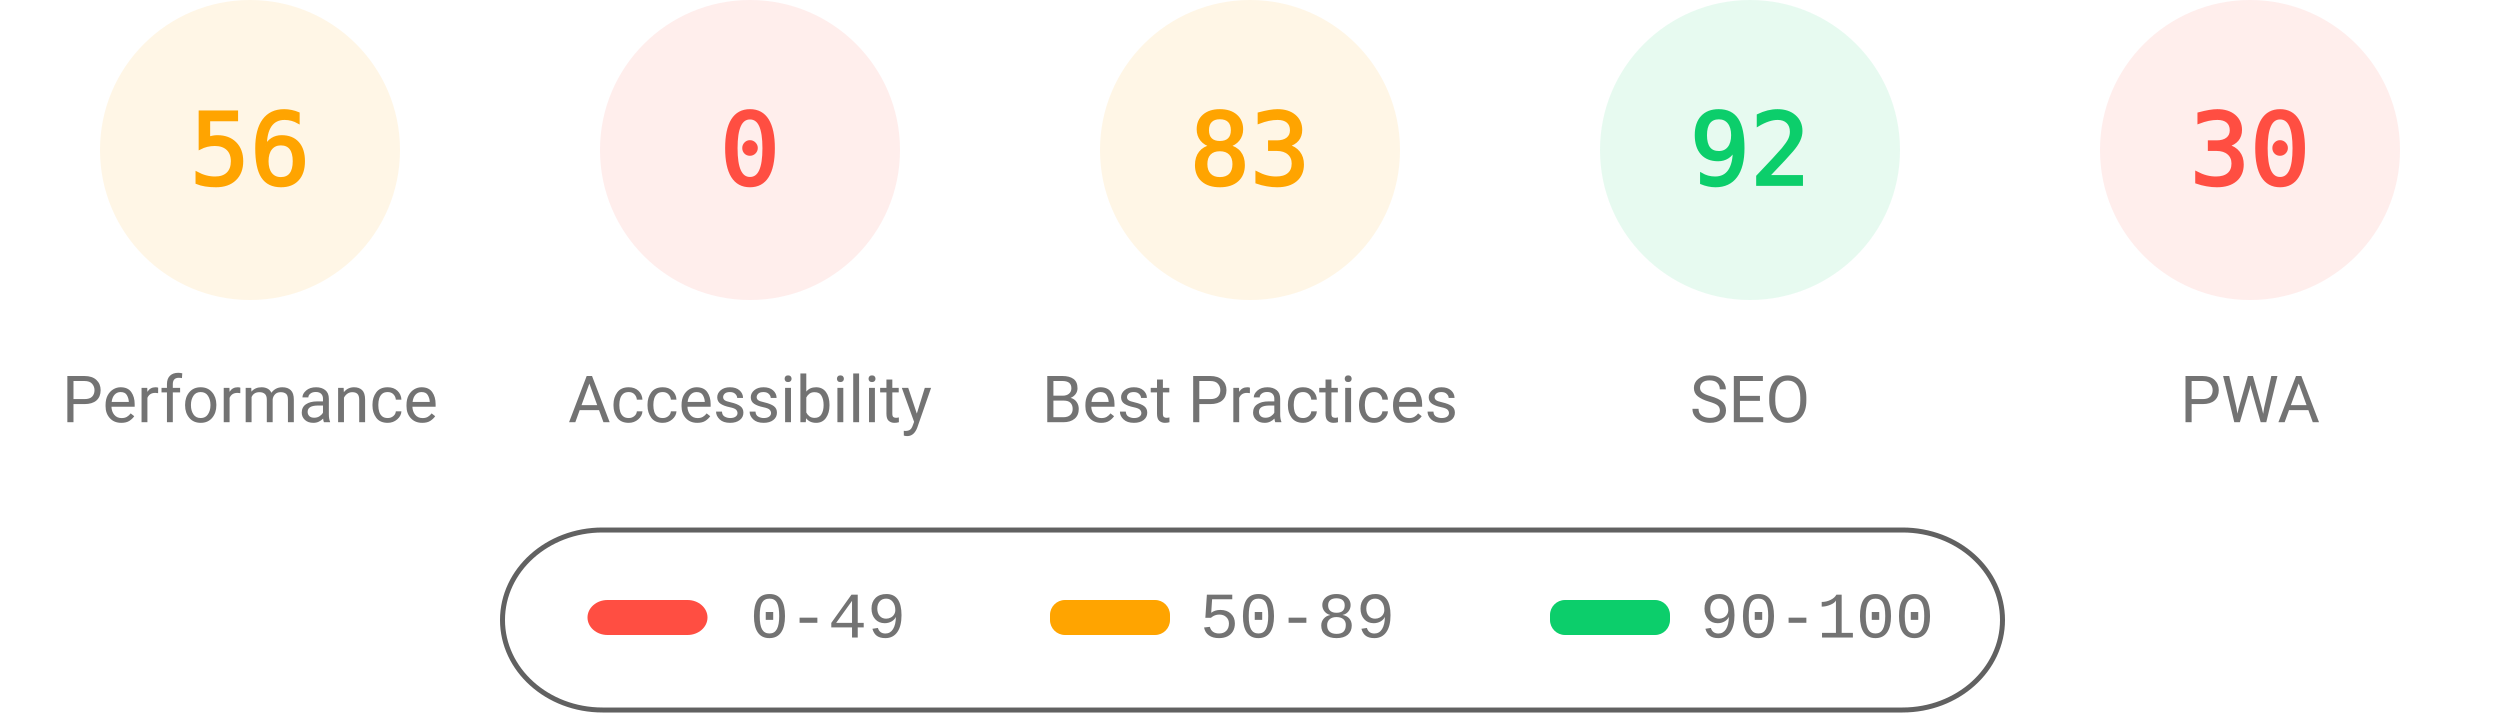
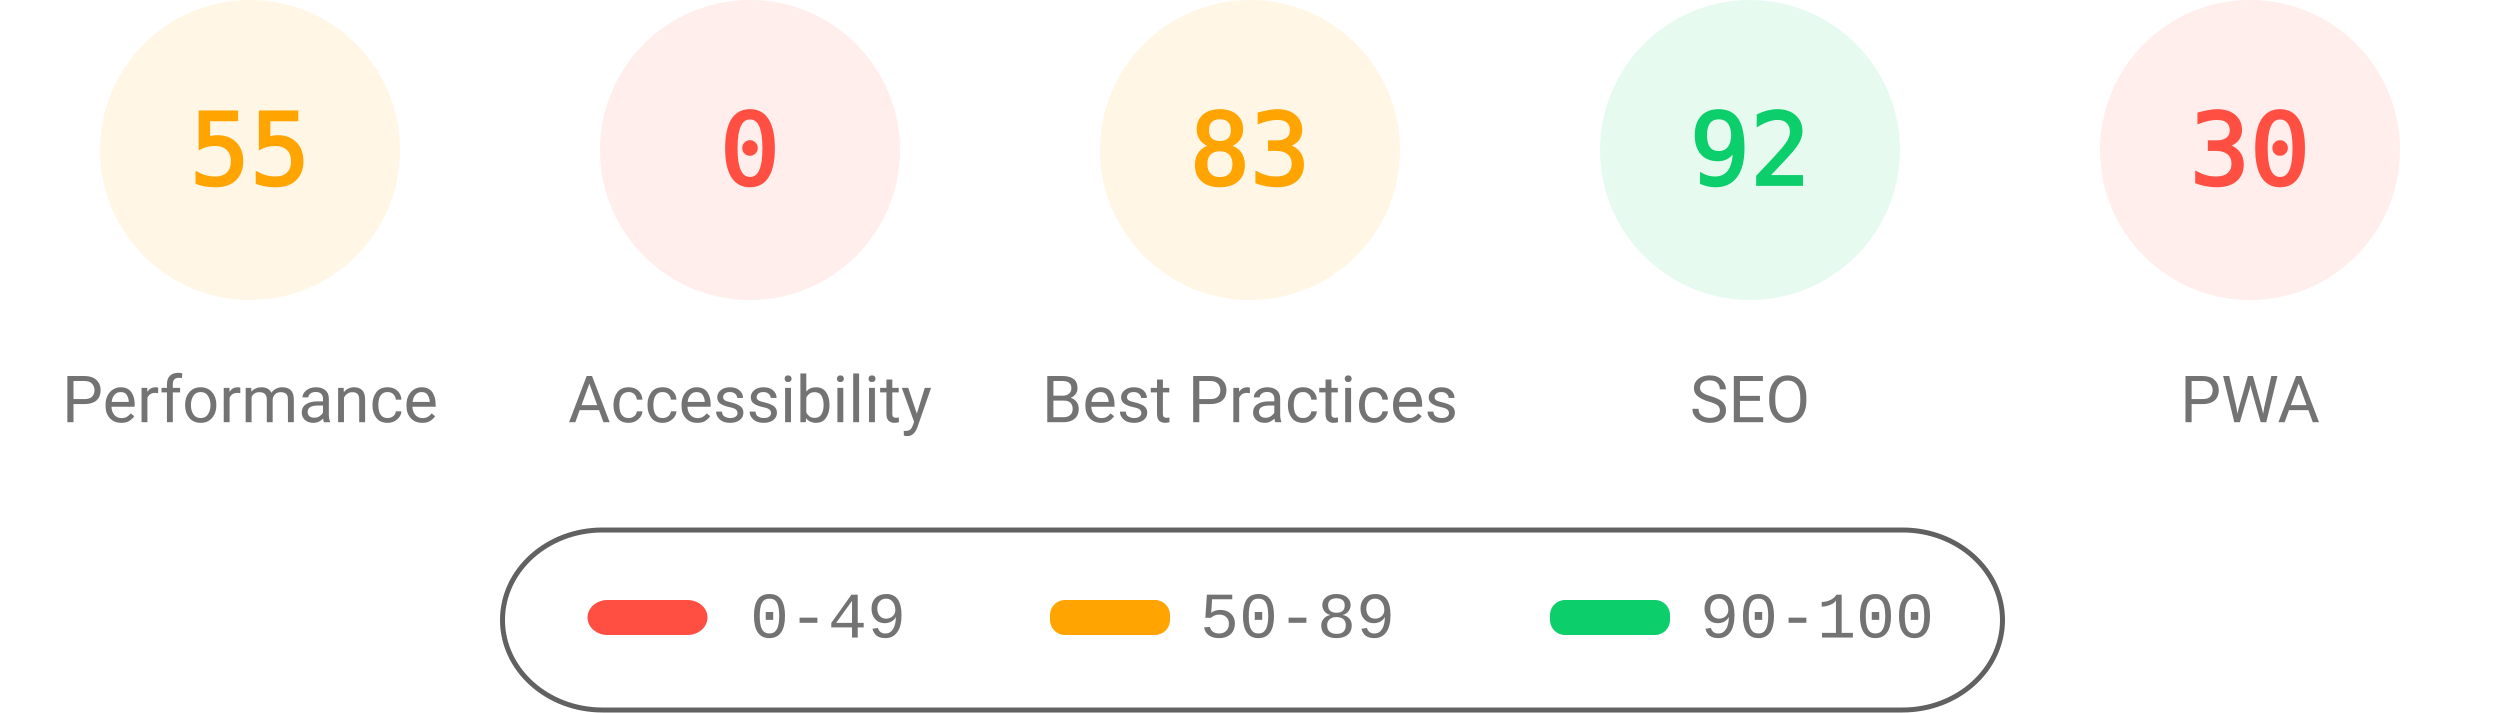
<svg xmlns="http://www.w3.org/2000/svg" fill="none" width="1000" height="285">
  <style>.gauge-base{opacity:.1}.gauge-arc{fill:none;animation-delay:250ms;stroke-linecap:round;transform:rotate(-90deg);transform-origin:100px 60px;animation:load-gauge 1s ease forwards}.guage-text{font-size:40px;font-family:monospace;text-align:center}.guage-red{color:#ff4e42;fill:#ff4e42;stroke:#ff4e42}.guage-orange{color:#ffa400;fill:#ffa400;stroke:#ffa400}.guage-green{color:#0cce6b;fill:#0cce6b;stroke:#0cce6b}.guage-undefined{color:#5c5c5c;fill:#5c5c5c;stroke:#5c5c5c}.guage-title{color:#737373;fill:#737373;stroke:none;font-size:26px;line-height:26px;font-family:Roboto,Halvetica,Arial,sans-serif}@keyframes load-gauge{from{stroke-dasharray:0 352.858}}</style>
  <svg class="guage-div guage-perf guage-orange" viewBox="0 0 200 200" width="200" height="200">
    <circle class="gauge-base" r="56" cx="100" cy="60" stroke-width="8" />
-     <circle class="gauge-arc guage-arc-1" r="56" cx="100" cy="60" stroke-width="8" style="stroke-dasharray:197.04,351.858" />
-     <text class="guage-text" x="100" y="60" alignment-baseline="central" dominant-baseline="central" text-anchor="middle">56</text>
+     <circle class="gauge-arc guage-arc-1" r="56" cx="100" cy="60" stroke-width="8" style="stroke-dasharray:193.522,351.858" />
+     <text class="guage-text" x="100" y="60" alignment-baseline="central" dominant-baseline="central" text-anchor="middle">55</text>
    <text class="guage-title" x="100" y="160" alignment-baseline="central" dominant-baseline="central" text-anchor="middle">Performance</text>
  </svg>
  <svg class="guage-div guage-acc guage-red" viewBox="0 0 200 200" width="200" height="200" x="200">
    <circle class="gauge-base" r="56" cx="100" cy="60" stroke-width="8" />
    <circle class="gauge-arc guage-arc-2" r="56" cx="100" cy="60" stroke-width="8" style="stroke-dasharray:0,351.858" />
    <text class="guage-text" x="100" y="60" alignment-baseline="central" dominant-baseline="central" text-anchor="middle">0</text>
    <text class="guage-title" x="100" y="160" alignment-baseline="central" dominant-baseline="central" text-anchor="middle">Accessibility</text>
  </svg>
  <svg class="guage-div guage-best guage-orange" viewBox="0 0 200 200" width="200" height="200" x="400">
    <circle class="gauge-base" r="56" cx="100" cy="60" stroke-width="8" />
    <circle class="gauge-arc guage-arc-3" r="56" cx="100" cy="60" stroke-width="8" style="stroke-dasharray:292.042,351.858" />
    <text class="guage-text" x="100" y="60" alignment-baseline="central" dominant-baseline="central" text-anchor="middle">83</text>
    <text class="guage-title" x="100" y="160" alignment-baseline="central" dominant-baseline="central" text-anchor="middle">Best Practices</text>
  </svg>
  <svg class="guage-div guage-seo guage-green" viewBox="0 0 200 200" width="200" height="200" x="600">
    <circle class="gauge-base" r="56" cx="100" cy="60" stroke-width="8" />
    <circle class="gauge-arc guage-arc-4" r="56" cx="100" cy="60" stroke-width="8" style="stroke-dasharray:323.709,351.858" />
    <text class="guage-text" x="100" y="60" alignment-baseline="central" dominant-baseline="central" text-anchor="middle">92</text>
    <text class="guage-title" x="100" y="160" alignment-baseline="central" dominant-baseline="central" text-anchor="middle">SEO</text>
  </svg>
  <svg class="guage-div guage-pwa guage-red" viewBox="0 0 200 200" width="200" height="200" x="800">
    <circle class="gauge-base" r="56" cx="100" cy="60" stroke-width="8" />
    <circle class="gauge-arc guage-arc-4" r="56" cx="100" cy="60" stroke-width="8" style="stroke-dasharray:105.557,351.858" />
    <text class="guage-text" x="100" y="60" alignment-baseline="central" dominant-baseline="central" text-anchor="middle">30</text>
    <text class="guage-title" x="100" y="160" alignment-baseline="central" dominant-baseline="central" text-anchor="middle">PWA</text>
  </svg>
  <svg width="604" height="76" x="200" y="210">
    <path fill="none" id="canvas_background" d="M-1-1h604v80H-1z" />
    <rect fill-opacity="0" stroke="#616161" stroke-width="2" rx="40" id="svg_2" height="72" width="600" y="2" x="1" fill="#000" />
    <rect stroke="#000" rx="8" id="svg_3" height="14" width="48" y="30" x="35" stroke-opacity="null" stroke-width="0" fill="#ff4e42" />
    <rect stroke="#000" rx="6" id="svg_4" height="14" width="48" y="30" x="220" stroke-opacity="null" stroke-width="0" fill="#ffa400" />
    <rect stroke="#000" rx="6" id="svg_5" height="14" width="48" y="30" x="420" stroke-opacity="null" stroke-width="0" fill="#0cce6b" />
    <text xml:space="preserve" text-anchor="start" font-family="'Courier New', Courier, monospace" font-size="26" id="svg_6" y="45" x="100" stroke-opacity="null" stroke-width="0" stroke="#000" fill="#737373">0-49</text>
    <text xml:space="preserve" text-anchor="start" font-family="'Courier New', Courier, monospace" font-size="26" id="svg_7" y="45" x="280" stroke-opacity="null" stroke-width="0" stroke="#000" fill="#737373">50-89</text>
    <text xml:space="preserve" text-anchor="start" font-family="'Courier New', Courier, monospace" font-size="26" id="svg_8" y="45" x="480" stroke-opacity="null" stroke-width="0" stroke="#000" fill="#737373">90-100</text>
  </svg>
</svg>
